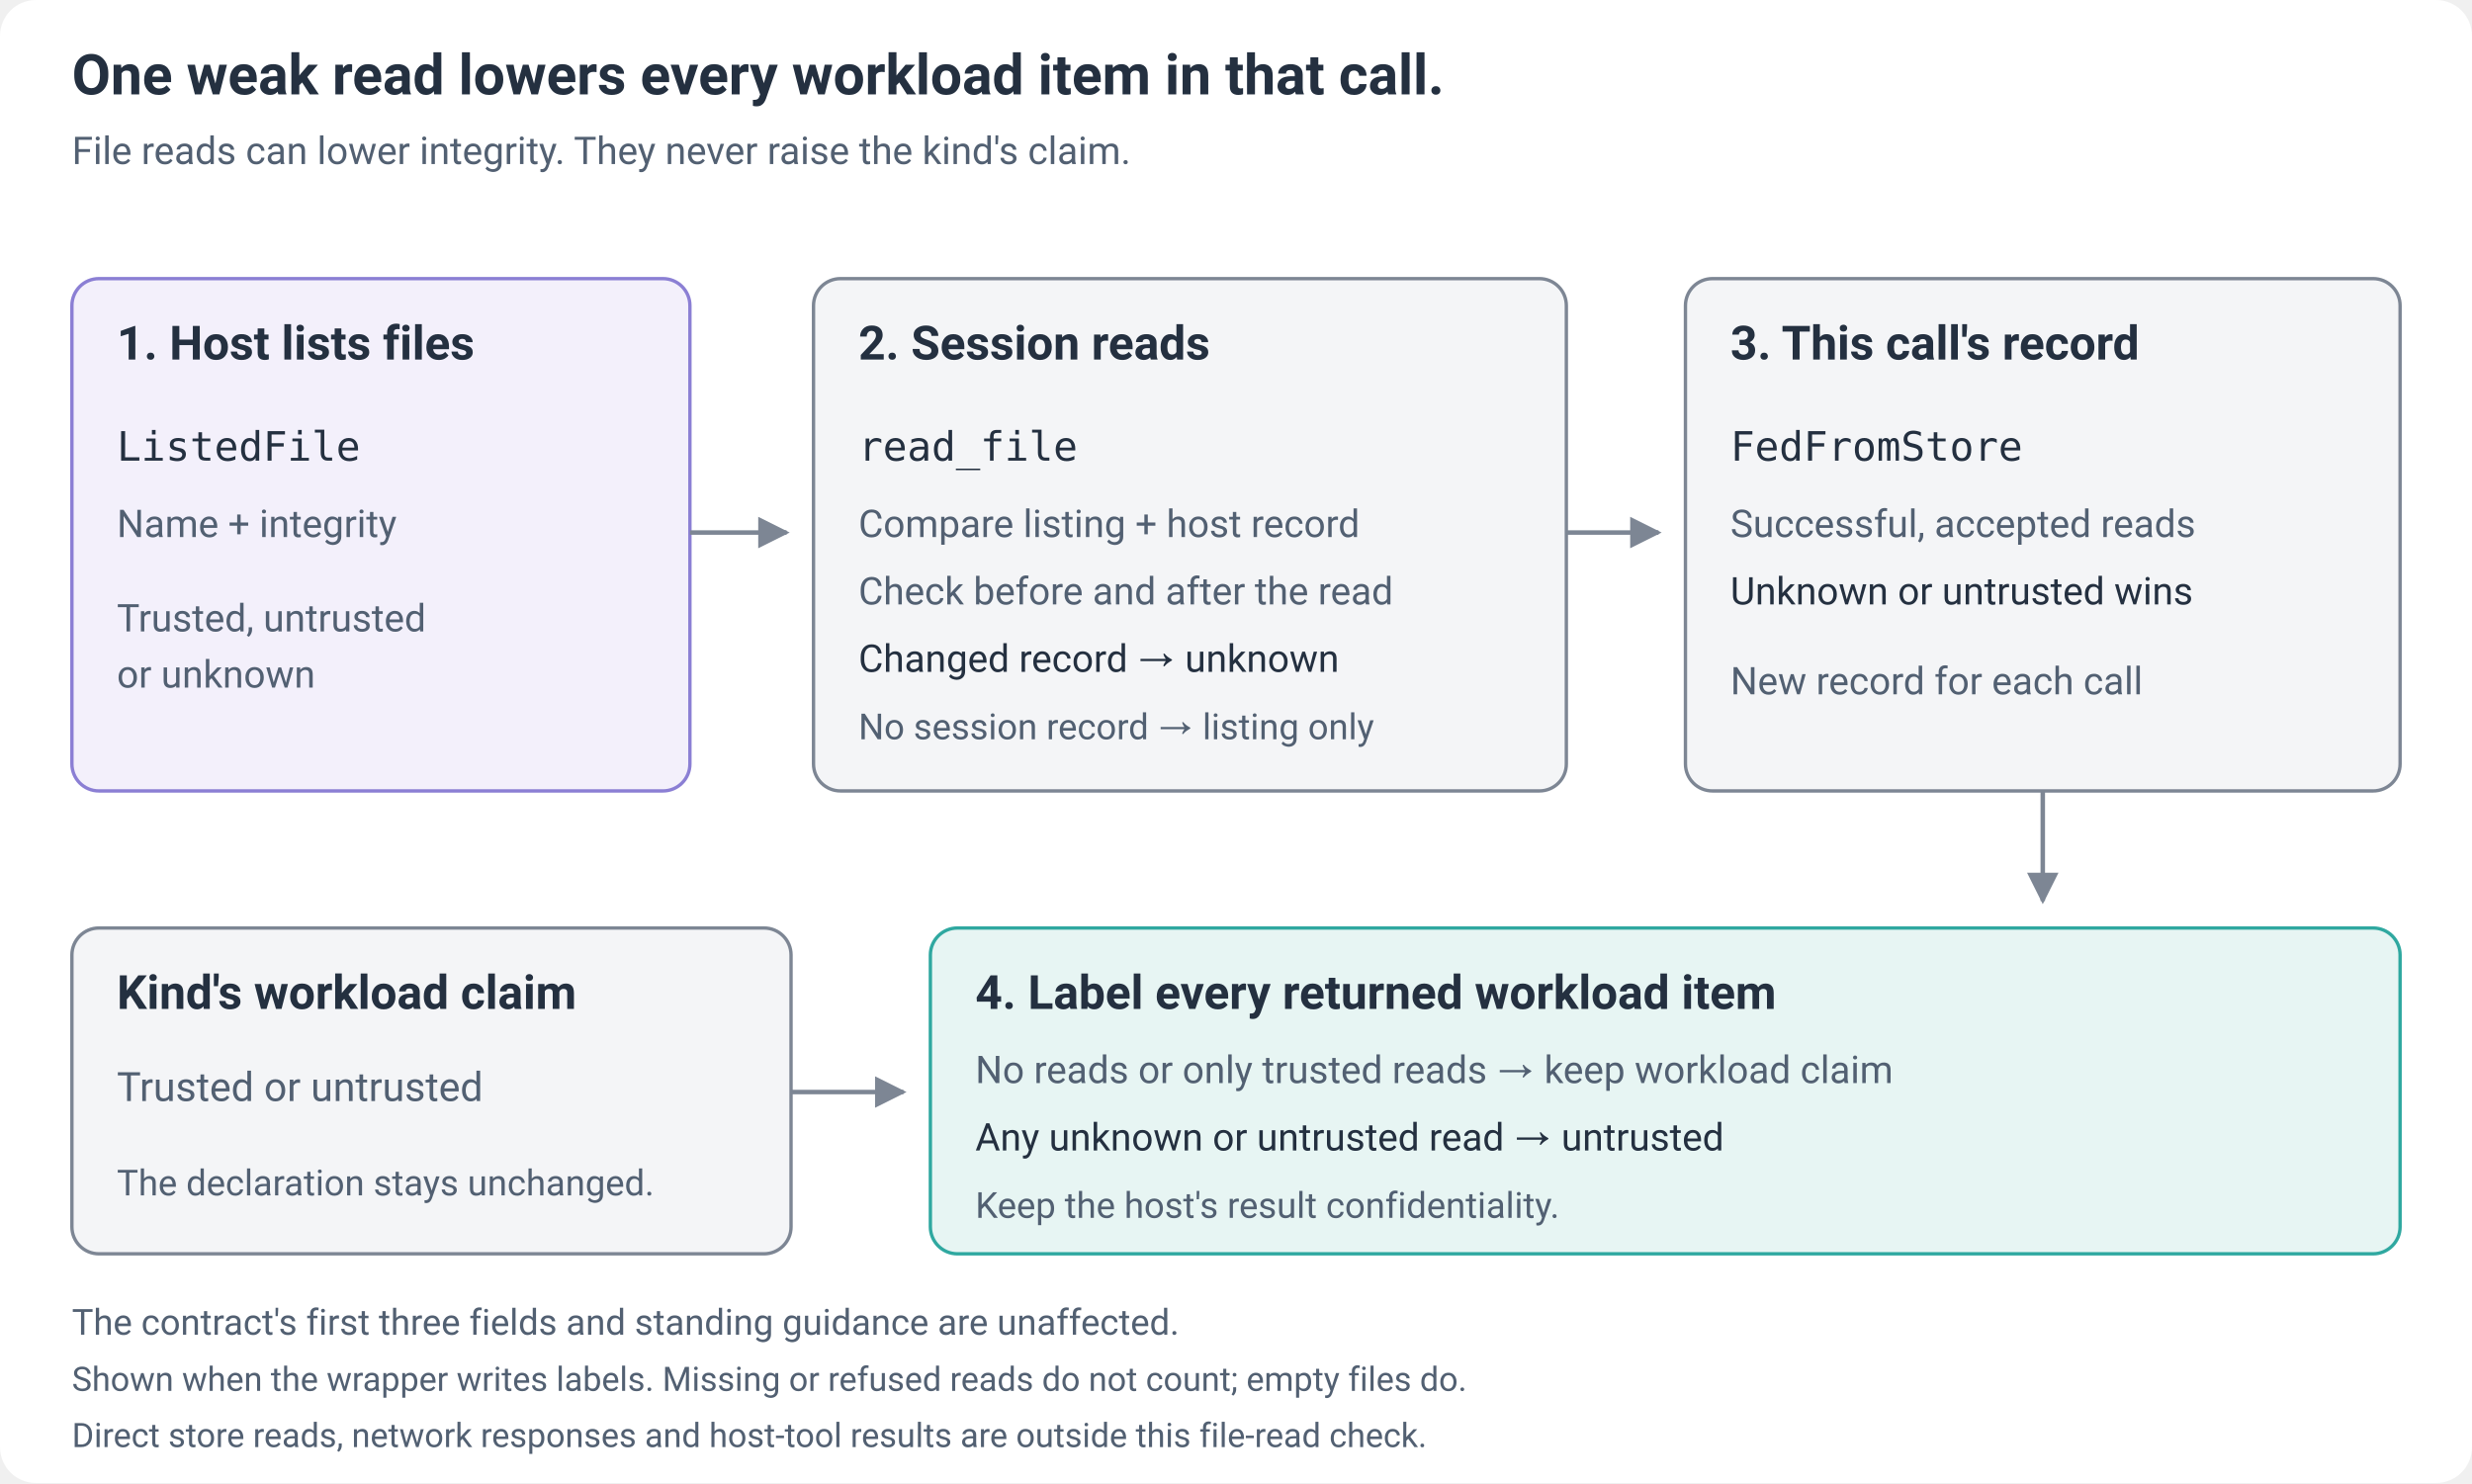
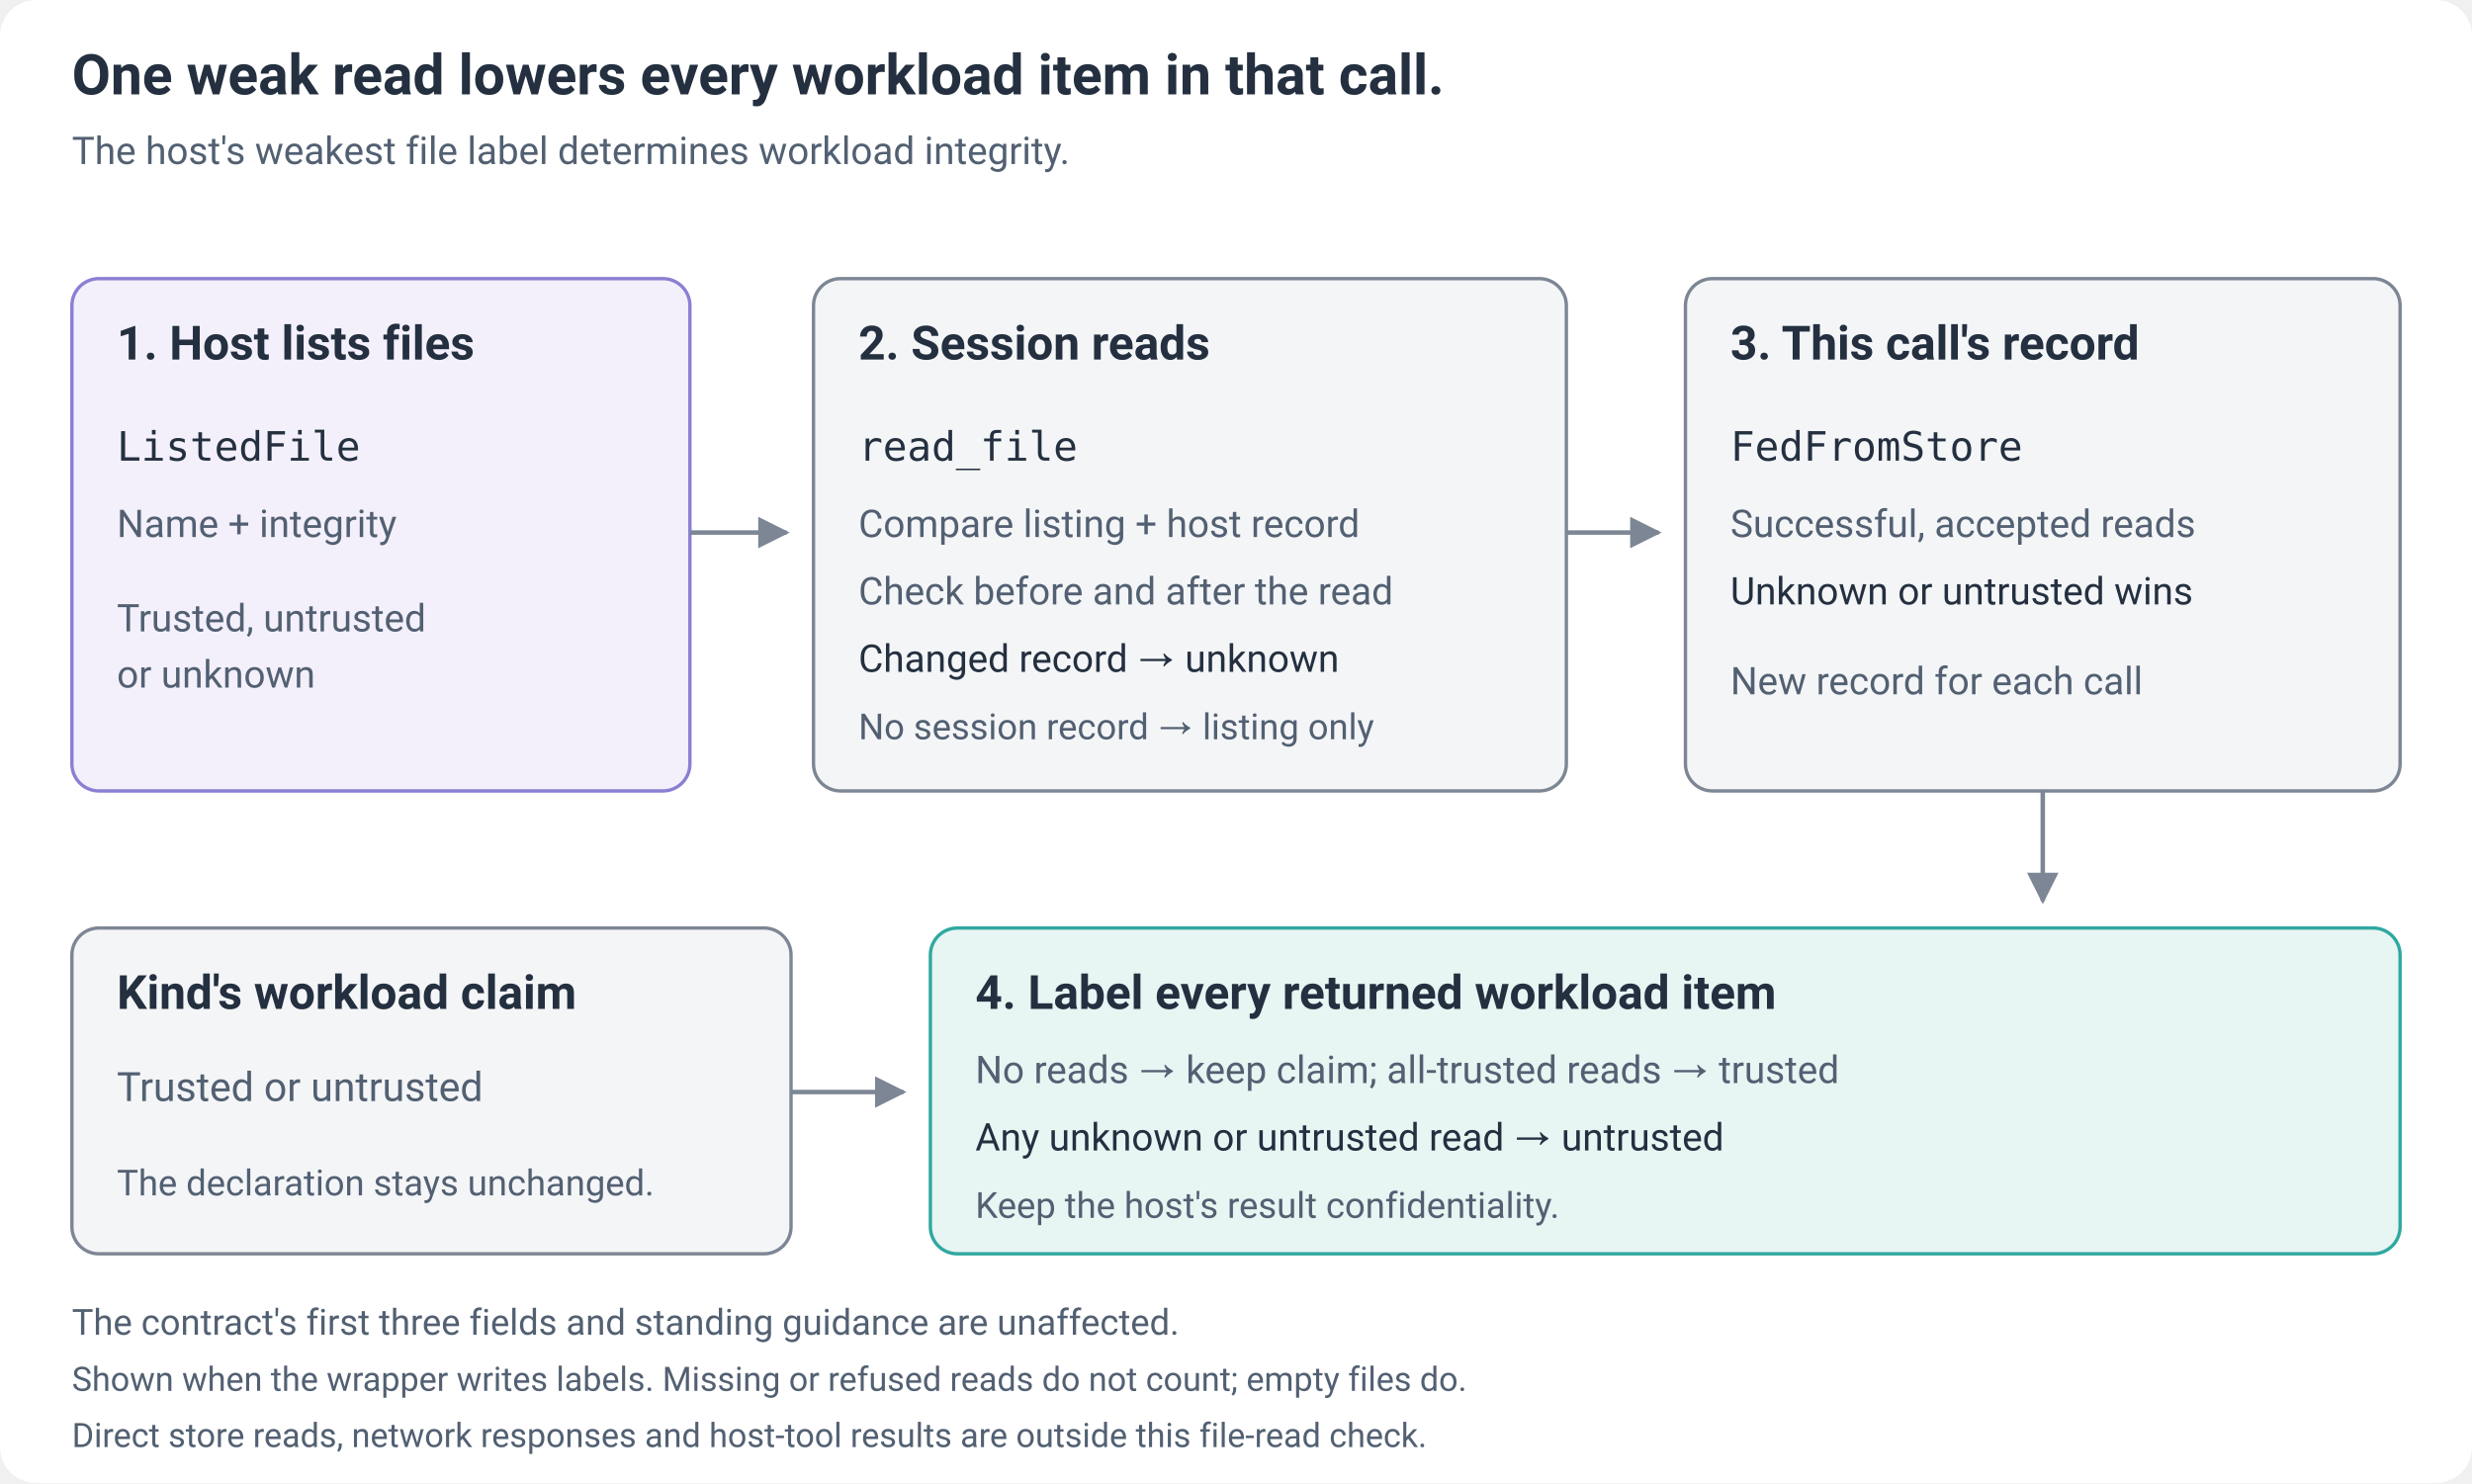
<svg xmlns="http://www.w3.org/2000/svg" viewBox="0 0 1100 660" width="1100" height="660" role="img" aria-labelledby="fr-title fr-desc" font-family="ui-sans-serif, system-ui, -apple-system, 'Segoe UI', Roboto, Helvetica, Arial, sans-serif">
  <defs>
    <marker id="fr-arrow" viewBox="0 0 10 10" refX="9" refY="5" markerWidth="7" markerHeight="7" orient="auto-start-reverse">
      <path d="M 0 0 L 10 5 L 0 10 z" fill="#7d8694" />
    </marker>
  </defs>
  <rect width="1100" height="660" rx="16" fill="#ffffff" />
  <text x="32" y="42" font-size="25" font-weight="650" fill="#243040">One weak read lowers every workload item in that call.</text>
-   <text x="32" y="73" font-size="17" fill="#526072">File reads can lower integrity. They never raise the kind's claim.</text>
+   <text x="32" y="73" font-size="17" fill="#526072">The host's weakest file label determines workload integrity.</text>
  <rect x="32" y="124" width="275" height="228" rx="12" fill="#f3f0fb" stroke="#8b7fd4" stroke-width="1.5" />
  <text x="52" y="160" font-size="21" font-weight="600" fill="#243040">1. Host lists files</text>
  <text x="52" y="205" font-size="18" font-family="ui-monospace, Consolas, monospace" fill="#243040">ListedFile</text>
  <text x="52" y="239" font-size="17" fill="#526072">Name + integrity</text>
  <text x="52" y="281" font-size="17" fill="#526072">Trusted, untrusted</text>
  <text x="52" y="306" font-size="17" fill="#526072">or unknown</text>
  <path d="M 307 237 H 350" fill="none" stroke="#7d8694" stroke-width="2" marker-end="url(#fr-arrow)" />
  <rect x="362" y="124" width="335" height="228" rx="12" fill="#f4f5f7" stroke="#7d8694" stroke-width="1.5" />
  <text x="382" y="160" font-size="21" font-weight="600" fill="#243040">2. Session reads</text>
  <text x="382" y="205" font-size="18" font-family="ui-monospace, Consolas, monospace" fill="#243040">read_file</text>
  <text x="382" y="239" font-size="17" fill="#526072">Compare listing + host record</text>
  <text x="382" y="269" font-size="17" fill="#526072">Check before and after the read</text>
  <text x="382" y="299" font-size="17" fill="#243040">Changed record → unknown</text>
  <text x="382" y="329" font-size="16" fill="#526072">No session record → listing only</text>
  <path d="M 697 237 H 738" fill="none" stroke="#7d8694" stroke-width="2" marker-end="url(#fr-arrow)" />
  <rect x="750" y="124" width="318" height="228" rx="12" fill="#f4f5f7" stroke="#7d8694" stroke-width="1.5" />
  <text x="770" y="160" font-size="21" font-weight="600" fill="#243040">3. This call's record</text>
  <text x="770" y="205" font-size="18" font-family="ui-monospace, Consolas, monospace" fill="#243040">FedFromStore</text>
  <text x="770" y="239" font-size="17" fill="#526072">Successful, accepted reads</text>
  <text x="770" y="269" font-size="17" fill="#243040">Unknown or untrusted wins</text>
  <text x="770" y="309" font-size="17" fill="#526072">New record for each call</text>
  <path d="M 909 352 V 401" fill="none" stroke="#7d8694" stroke-width="2" marker-end="url(#fr-arrow)" />
  <rect x="32" y="413" width="320" height="145" rx="12" fill="#f4f5f7" stroke="#7d8694" stroke-width="1.5" />
  <text x="52" y="449" font-size="21" font-weight="600" fill="#243040">Kind's workload claim</text>
  <text x="52" y="490" font-size="18" fill="#526072">Trusted or untrusted</text>
  <text x="52" y="532" font-size="16" fill="#526072">The declaration stays unchanged.</text>
  <path d="M 352 486 H 402" fill="none" stroke="#7d8694" stroke-width="2" marker-end="url(#fr-arrow)" />
  <rect x="414" y="413" width="654" height="145" rx="12" fill="#e7f5f3" stroke="#2fa8a0" stroke-width="1.5" />
  <text x="434" y="449" font-size="21" font-weight="600" fill="#243040">4. Label every returned workload item</text>
-   <text x="434" y="482" font-size="17" fill="#526072">No reads or only trusted reads → keep workload claim</text>
+   <text x="434" y="482" font-size="17" fill="#526072">No reads → keep claim; all-trusted reads → trusted</text>
  <text x="434" y="512" font-size="17" fill="#243040">Any unknown or untrusted read → untrusted</text>
  <text x="434" y="542" font-size="16" fill="#526072">Keep the host's result confidentiality.</text>
  <text x="32" y="594" font-size="16" fill="#526072">The contract's first three fields and standing guidance are unaffected.</text>
  <text x="32" y="619" font-size="15" fill="#526072">Shown when the wrapper writes labels. Missing or refused reads do not count; empty files do.</text>
  <text x="32" y="644" font-size="15" fill="#526072">Direct store reads, network responses and host-tool results are outside this file-read check.</text>
</svg>
